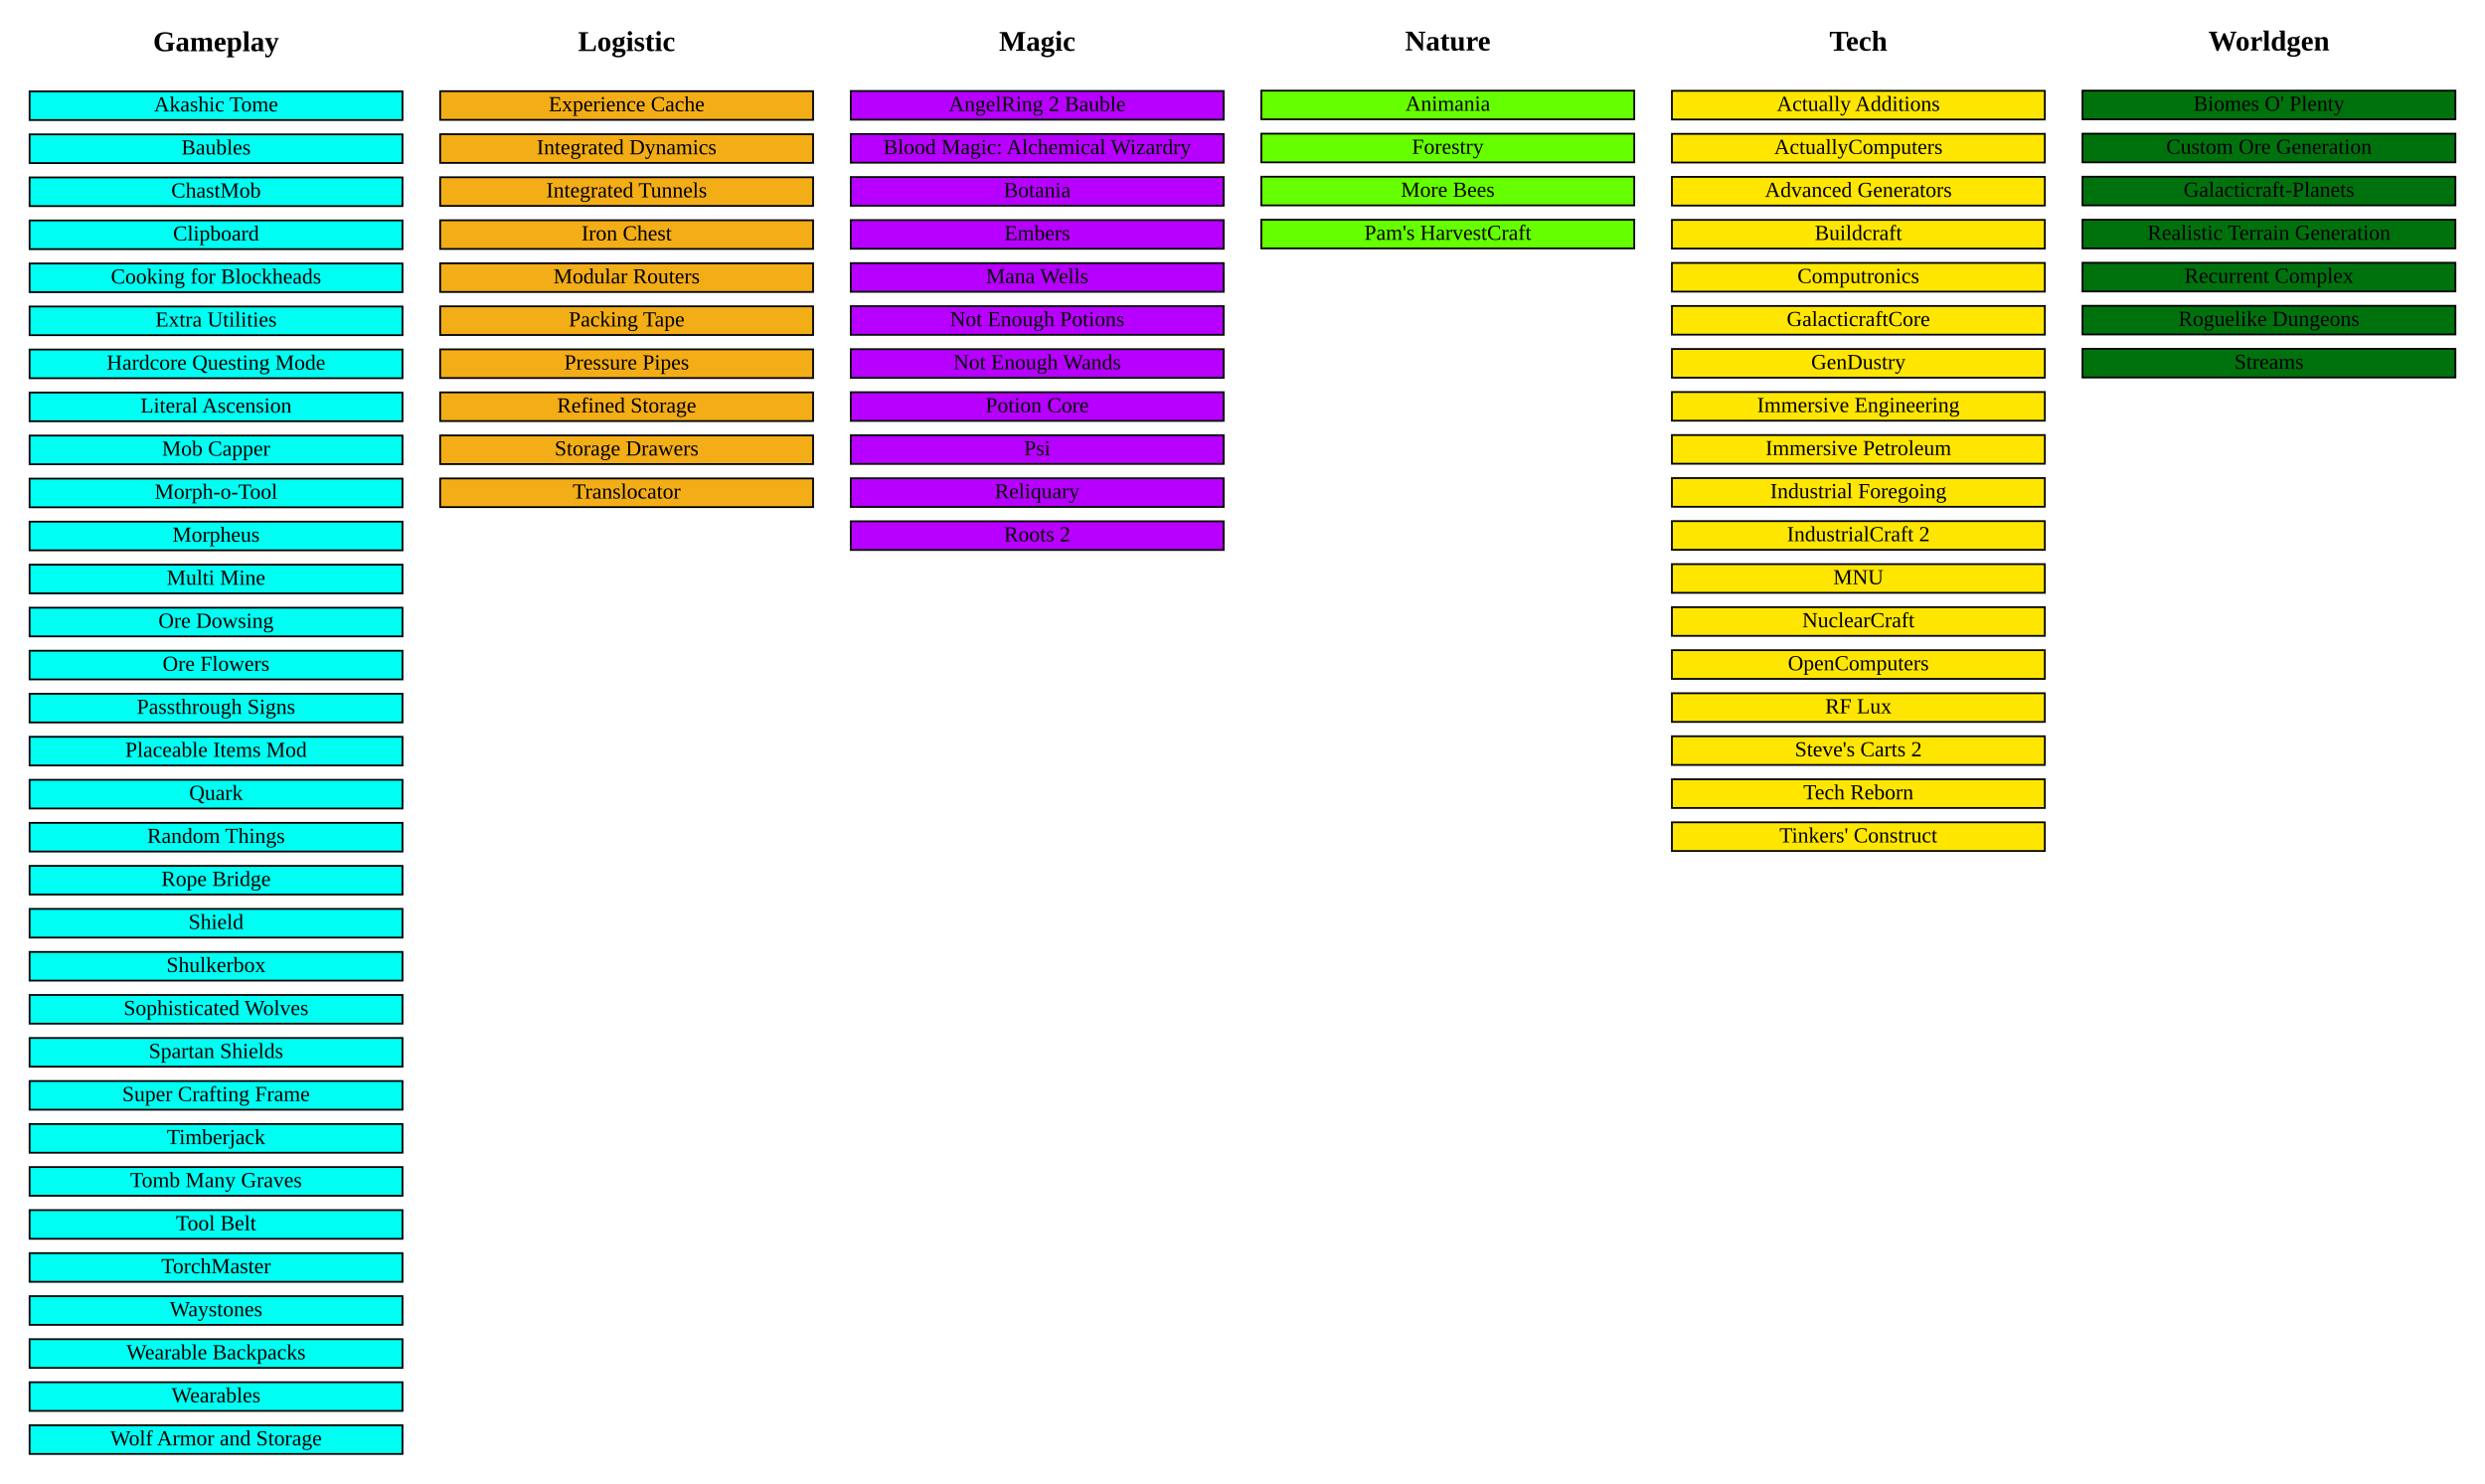
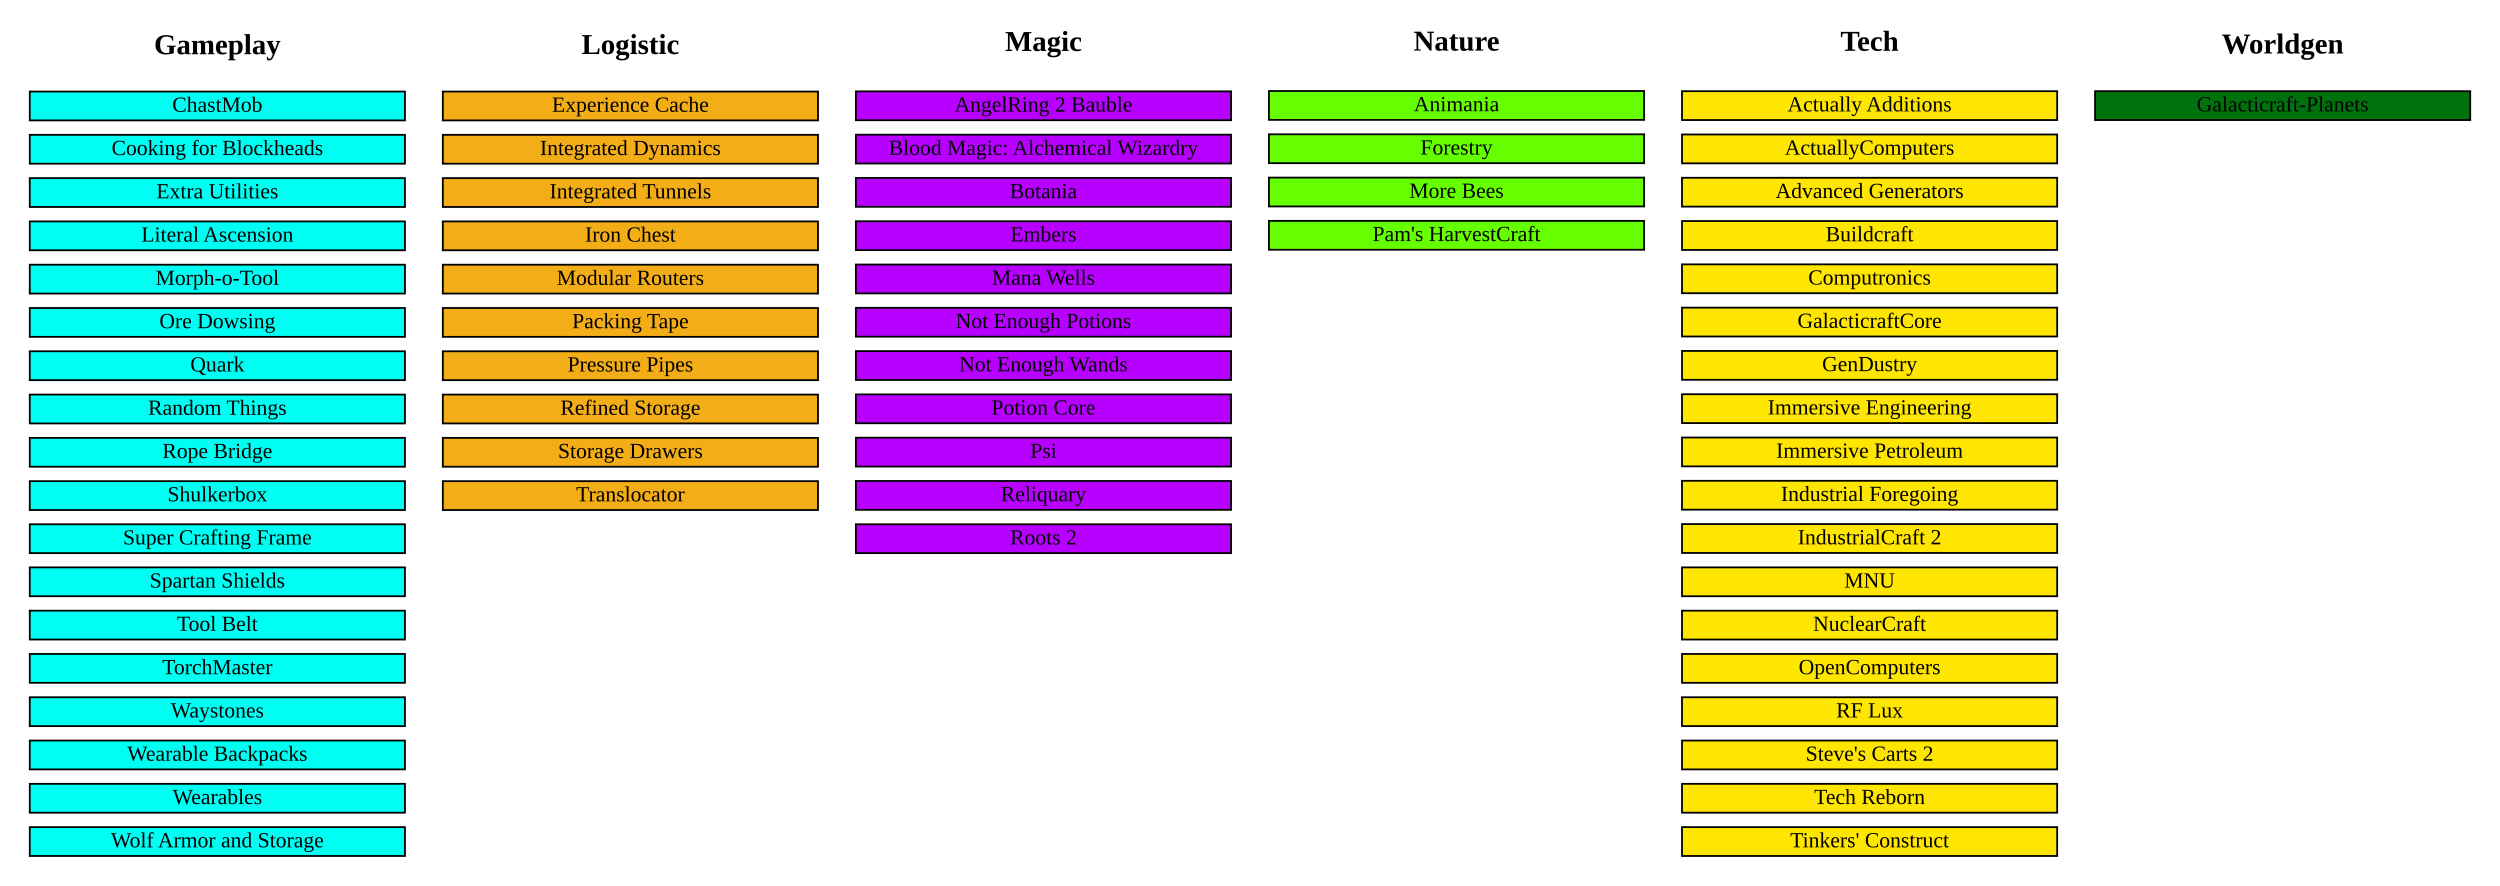
- <svg xmlns="http://www.w3.org/2000/svg" width="1386" height="827.45" version="1.1" id="svg1190">
+ <svg xmlns="http://www.w3.org/2000/svg" width="1386" height="491.056" version="1.1" id="svg1190">
  <defs id="defs1194" />
-   <g name="Gameplay" transform="translate(16.5,18.94999)" id="g350">
-     <text x="104" y="16" font-size="16px" font-weight="bold" dy="-0.4em" id="text156" style="font-weight:bold;font-size:16px;text-anchor:middle">Gameplay</text>
-     <g transform="translate(0,32)" id="g162">
-       <rect x="0" y="0" width="208" height="16" id="rect158" style="fill:#00fff3;stroke:#000000" />
-       <text x="104" y="16" font-size="12px" dy="-0.4em" id="text160" style="font-size:12px;text-anchor:middle">Akashic Tome</text>
-     </g>
-     <g transform="translate(0,56)" id="g168">
-       <rect x="0" y="0" width="208" height="16" id="rect164" style="fill:#00fff3;stroke:#000000" />
-       <text x="104" y="16" font-size="12px" dy="-0.4em" id="text166" style="font-size:12px;text-anchor:middle">Baubles</text>
-     </g>
-     <g transform="translate(0,80)" id="g174">
-       <rect x="0" y="0" width="208" height="16" id="rect170" style="fill:#00fff3;stroke:#000000" />
-       <text x="104" y="16" font-size="12px" dy="-0.4em" id="text172" style="font-size:12px;text-anchor:middle">ChastMob</text>
-     </g>
-     <g transform="translate(0,104)" id="g180">
-       <rect x="0" y="0" width="208" height="16" id="rect176" style="fill:#00fff3;stroke:#000000" />
-       <text x="104" y="16" font-size="12px" dy="-0.4em" id="text178" style="font-size:12px;text-anchor:middle">Clipboard</text>
-     </g>
-     <g transform="translate(0,128)" id="g186">
-       <rect x="0" y="0" width="208" height="16" id="rect182" style="fill:#00fff3;stroke:#000000" />
-       <text x="104" y="16" font-size="12px" dy="-0.4em" id="text184" style="font-size:12px;text-anchor:middle">Cooking for Blockheads</text>
-     </g>
-     <g transform="translate(0,152)" id="g192">
-       <rect x="0" y="0" width="208" height="16" id="rect188" style="fill:#00fff3;stroke:#000000" />
-       <text x="104" y="16" font-size="12px" dy="-0.4em" id="text190" style="font-size:12px;text-anchor:middle">Extra Utilities</text>
-     </g>
-     <g transform="translate(0,176)" id="g198">
-       <rect x="0" y="0" width="208" height="16" id="rect194" style="fill:#00fff3;stroke:#000000" />
-       <text x="104" y="16" font-size="12px" dy="-0.4em" id="text196" style="font-size:12px;text-anchor:middle">Hardcore Questing Mode</text>
-     </g>
-     <g transform="translate(0,200)" id="g204">
-       <rect x="0" y="0" width="208" height="16" id="rect200" style="fill:#00fff3;stroke:#000000" />
-       <text x="104" y="16" font-size="12px" dy="-0.4em" id="text202" style="font-size:12px;text-anchor:middle">Literal Ascension</text>
-     </g>
-     <g transform="translate(0,224)" id="g210">
-       <rect x="0" y="0" width="208" height="16" id="rect206" style="fill:#00fff3;stroke:#000000" />
-       <text x="104" y="16" font-size="12px" dy="-0.4em" id="text208" style="font-size:12px;text-anchor:middle">Mob Capper</text>
-     </g>
-     <g transform="translate(0,248)" id="g216">
-       <rect x="0" y="0" width="208" height="16" id="rect212" style="fill:#00fff3;stroke:#000000" />
-       <text x="104" y="16" font-size="12px" dy="-0.4em" id="text214" style="font-size:12px;text-anchor:middle">Morph-o-Tool</text>
-     </g>
-     <g transform="translate(0,272)" id="g222">
-       <rect x="0" y="0" width="208" height="16" id="rect218" style="fill:#00fff3;stroke:#000000" />
-       <text x="104" y="16" font-size="12px" dy="-0.4em" id="text220" style="font-size:12px;text-anchor:middle">Morpheus</text>
-     </g>
-     <g transform="translate(0,296)" id="g228">
-       <rect x="0" y="0" width="208" height="16" id="rect224" style="fill:#00fff3;stroke:#000000" />
-       <text x="104" y="16" font-size="12px" dy="-0.4em" id="text226" style="font-size:12px;text-anchor:middle">Multi Mine</text>
-     </g>
-     <g transform="translate(0,320)" id="g234">
-       <rect x="0" y="0" width="208" height="16" id="rect230" style="fill:#00fff3;stroke:#000000" />
-       <text x="104" y="16" font-size="12px" dy="-0.4em" id="text232" style="font-size:12px;text-anchor:middle">Ore Dowsing</text>
-     </g>
-     <g transform="translate(0,344)" id="g240">
-       <rect x="0" y="0" width="208" height="16" id="rect236" style="fill:#00fff3;stroke:#000000" />
-       <text x="104" y="16" font-size="12px" dy="-0.4em" id="text238" style="font-size:12px;text-anchor:middle">Ore Flowers</text>
-     </g>
-     <g transform="translate(0,368)" id="g246">
-       <rect x="0" y="0" width="208" height="16" id="rect242" style="fill:#00fff3;stroke:#000000" />
-       <text x="104" y="16" font-size="12px" dy="-0.4em" id="text244" style="font-size:12px;text-anchor:middle">Passthrough Signs</text>
-     </g>
-     <g transform="translate(0,392)" id="g252">
-       <rect x="0" y="0" width="208" height="16" id="rect248" style="fill:#00fff3;stroke:#000000" />
-       <text x="104" y="16" font-size="12px" dy="-0.4em" id="text250" style="font-size:12px;text-anchor:middle">Placeable Items Mod</text>
-     </g>
-     <g transform="translate(0,416)" id="g258">
-       <rect x="0" y="0" width="208" height="16" id="rect254" style="fill:#00fff3;stroke:#000000" />
-       <text x="104" y="16" font-size="12px" dy="-0.4em" id="text256" style="font-size:12px;text-anchor:middle">Quark</text>
-     </g>
-     <g transform="translate(0,440)" id="g264">
-       <rect x="0" y="0" width="208" height="16" id="rect260" style="fill:#00fff3;stroke:#000000" />
-       <text x="104" y="16" font-size="12px" dy="-0.4em" id="text262" style="font-size:12px;text-anchor:middle">Random Things</text>
-     </g>
-     <g transform="translate(0,464)" id="g270">
-       <rect x="0" y="0" width="208" height="16" id="rect266" style="fill:#00fff3;stroke:#000000" />
-       <text x="104" y="16" font-size="12px" dy="-0.4em" id="text268" style="font-size:12px;text-anchor:middle">Rope Bridge</text>
-     </g>
-     <g transform="translate(0,488)" id="g276">
-       <rect x="0" y="0" width="208" height="16" id="rect272" style="fill:#00fff3;stroke:#000000" />
-       <text x="104" y="16" font-size="12px" dy="-0.4em" id="text274" style="font-size:12px;text-anchor:middle">Shield</text>
-     </g>
-     <g transform="translate(0,512)" id="g282">
-       <rect x="0" y="0" width="208" height="16" id="rect278" style="fill:#00fff3;stroke:#000000" />
-       <text x="104" y="16" font-size="12px" dy="-0.4em" id="text280" style="font-size:12px;text-anchor:middle">Shulkerbox</text>
-     </g>
-     <g transform="translate(0,536)" id="g288">
-       <rect x="0" y="0" width="208" height="16" id="rect284" style="fill:#00fff3;stroke:#000000" />
-       <text x="104" y="16" font-size="12px" dy="-0.4em" id="text286" style="font-size:12px;text-anchor:middle">Sophisticated Wolves</text>
-     </g>
-     <g transform="translate(0,560)" id="g294">
-       <rect x="0" y="0" width="208" height="16" id="rect290" style="fill:#00fff3;stroke:#000000" />
-       <text x="104" y="16" font-size="12px" dy="-0.4em" id="text292" style="font-size:12px;text-anchor:middle">Spartan Shields</text>
-     </g>
-     <g transform="translate(0,584)" id="g300">
-       <rect x="0" y="0" width="208" height="16" id="rect296" style="fill:#00fff3;stroke:#000000" />
-       <text x="104" y="16" font-size="12px" dy="-0.4em" id="text298" style="font-size:12px;text-anchor:middle">Super Crafting Frame</text>
-     </g>
-     <g transform="translate(0,608)" id="g306">
-       <rect x="0" y="0" width="208" height="16" id="rect302" style="fill:#00fff3;stroke:#000000" />
-       <text x="104" y="16" font-size="12px" dy="-0.4em" id="text304" style="font-size:12px;text-anchor:middle">Timberjack</text>
-     </g>
-     <g transform="translate(0,632)" id="g312">
-       <rect x="0" y="0" width="208" height="16" id="rect308" style="fill:#00fff3;stroke:#000000" />
-       <text x="104" y="16" font-size="12px" dy="-0.4em" id="text310" style="font-size:12px;text-anchor:middle">Tomb Many Graves</text>
-     </g>
-     <g transform="translate(0,656)" id="g318">
-       <rect x="0" y="0" width="208" height="16" id="rect314" style="fill:#00fff3;stroke:#000000" />
-       <text x="104" y="16" font-size="12px" dy="-0.4em" id="text316" style="font-size:12px;text-anchor:middle">Tool Belt</text>
-     </g>
-     <g transform="translate(0,680)" id="g324">
-       <rect x="0" y="0" width="208" height="16" id="rect320" style="fill:#00fff3;stroke:#000000" />
-       <text x="104" y="16" font-size="12px" dy="-0.4em" id="text322" style="font-size:12px;text-anchor:middle">TorchMaster</text>
-     </g>
-     <g transform="translate(0,704)" id="g330">
-       <rect x="0" y="0" width="208" height="16" id="rect326" style="fill:#00fff3;stroke:#000000" />
-       <text x="104" y="16" font-size="12px" dy="-0.4em" id="text328" style="font-size:12px;text-anchor:middle">Waystones</text>
-     </g>
-     <g transform="translate(0,728)" id="g336">
-       <rect x="0" y="0" width="208" height="16" id="rect332" style="fill:#00fff3;stroke:#000000" />
-       <text x="104" y="16" font-size="12px" dy="-0.4em" id="text334" style="font-size:12px;text-anchor:middle">Wearable Backpacks</text>
-     </g>
-     <g transform="translate(0,752)" id="g342">
-       <rect x="0" y="0" width="208" height="16" id="rect338" style="fill:#00fff3;stroke:#000000" />
-       <text x="104" y="16" font-size="12px" dy="-0.4em" id="text340" style="font-size:12px;text-anchor:middle">Wearables</text>
-     </g>
-     <g transform="translate(0,776)" id="g348">
-       <rect x="0" y="0" width="208" height="16" id="rect344" style="fill:#00fff3;stroke:#000000" />
-       <text x="104" y="16" font-size="12px" dy="-0.4em" id="text346" style="font-size:12px;text-anchor:middle">Wolf Armor and Storage</text>
-     </g>
-   </g>
-   <g name="Logistic" transform="translate(245.5,18.85154)" id="g882">
-     <text x="104" y="16" font-size="16px" font-weight="bold" dy="-0.4em" id="text820" style="font-weight:bold;font-size:16px;text-anchor:middle">Logistic</text>
-     <g transform="translate(0,32)" id="g826">
-       <rect x="0" y="0" width="208" height="16" id="rect822" style="fill:#f3ad16;stroke:#000000" />
-       <text x="104" y="16" font-size="12px" dy="-0.4em" id="text824" style="font-size:12px;text-anchor:middle">Experience Cache</text>
-     </g>
-     <g transform="translate(0,56)" id="g832">
-       <rect x="0" y="0" width="208" height="16" id="rect828" style="fill:#f3ad16;stroke:#000000" />
-       <text x="104" y="16" font-size="12px" dy="-0.4em" id="text830" style="font-size:12px;text-anchor:middle">Integrated Dynamics</text>
-     </g>
-     <g transform="translate(0,80)" id="g838">
-       <rect x="0" y="0" width="208" height="16" id="rect834" style="fill:#f3ad16;stroke:#000000" />
-       <text x="104" y="16" font-size="12px" dy="-0.4em" id="text836" style="font-size:12px;text-anchor:middle">Integrated Tunnels</text>
-     </g>
-     <g transform="translate(0,104)" id="g844">
-       <rect x="0" y="0" width="208" height="16" id="rect840" style="fill:#f3ad16;stroke:#000000" />
-       <text x="104" y="16" font-size="12px" dy="-0.4em" id="text842" style="font-size:12px;text-anchor:middle">Iron Chest</text>
-     </g>
-     <g transform="translate(0,128)" id="g850">
-       <rect x="0" y="0" width="208" height="16" id="rect846" style="fill:#f3ad16;stroke:#000000" />
-       <text x="104" y="16" font-size="12px" dy="-0.4em" id="text848" style="font-size:12px;text-anchor:middle">Modular Routers</text>
-     </g>
-     <g transform="translate(0,152)" id="g856">
-       <rect x="0" y="0" width="208" height="16" id="rect852" style="fill:#f3ad16;stroke:#000000" />
-       <text x="104" y="16" font-size="12px" dy="-0.4em" id="text854" style="font-size:12px;text-anchor:middle">Packing Tape</text>
-     </g>
-     <g transform="translate(0,176)" id="g862">
-       <rect x="0" y="0" width="208" height="16" id="rect858" style="fill:#f3ad16;stroke:#000000" />
-       <text x="104" y="16" font-size="12px" dy="-0.4em" id="text860" style="font-size:12px;text-anchor:middle">Pressure Pipes</text>
-     </g>
-     <g transform="translate(0,200)" id="g868">
-       <rect x="0" y="0" width="208" height="16" id="rect864" style="fill:#f3ad16;stroke:#000000" />
-       <text x="104" y="16" font-size="12px" dy="-0.4em" id="text866" style="font-size:12px;text-anchor:middle">Refined Storage</text>
-     </g>
-     <g transform="translate(0,224)" id="g874">
-       <rect x="0" y="0" width="208" height="16" id="rect870" style="fill:#f3ad16;stroke:#000000" />
-       <text x="104" y="16" font-size="12px" dy="-0.4em" id="text872" style="font-size:12px;text-anchor:middle">Storage Drawers</text>
-     </g>
-     <g transform="translate(0,248)" id="g880">
-       <rect x="0" y="0" width="208" height="16" id="rect876" style="fill:#f3ad16;stroke:#000000" />
-       <text x="104" y="16" font-size="12px" dy="-0.4em" id="text878" style="font-size:12px;text-anchor:middle">Translocator</text>
-     </g>
-   </g>
-   <g name="Magic" transform="translate(474.5,18.75315)" id="g952">
+   <text style="font-weight:bold;font-size:16px;text-anchor:middle" id="text156" dy="-4.8" font-weight="bold" font-size="16px" y="34.852" x="120.5">Gameplay</text>
+   <g id="g174" transform="translate(16.5,50.75309)">
+     <rect style="fill:#00fff3;stroke:#000000" id="rect170" height="16" width="208" y="0" x="0" />
+     <text style="font-size:12px;text-anchor:middle" id="text172" dy="-0.4em" font-size="12px" y="16" x="104">ChastMob</text>
+   </g>
+   <g id="g186" transform="translate(16.5,74.75309)">
+     <rect style="fill:#00fff3;stroke:#000000" id="rect182" height="16" width="208" y="0" x="0" />
+     <text style="font-size:12px;text-anchor:middle" id="text184" dy="-0.4em" font-size="12px" y="16" x="104">Cooking for Blockheads</text>
+   </g>
+   <g id="g192" transform="translate(16.5,98.75309)">
+     <rect style="fill:#00fff3;stroke:#000000" id="rect188" height="16" width="208" y="0" x="0" />
+     <text style="font-size:12px;text-anchor:middle" id="text190" dy="-0.4em" font-size="12px" y="16" x="104">Extra Utilities</text>
+   </g>
+   <g id="g204" transform="translate(16.5,122.7531)">
+     <rect style="fill:#00fff3;stroke:#000000" id="rect200" height="16" width="208" y="0" x="0" />
+     <text style="font-size:12px;text-anchor:middle" id="text202" dy="-0.4em" font-size="12px" y="16" x="104">Literal Ascension</text>
+   </g>
+   <g id="g216" transform="translate(16.5,146.7531)">
+     <rect style="fill:#00fff3;stroke:#000000" id="rect212" height="16" width="208" y="0" x="0" />
+     <text style="font-size:12px;text-anchor:middle" id="text214" dy="-0.4em" font-size="12px" y="16" x="104">Morph-o-Tool</text>
+   </g>
+   <g id="g234" transform="translate(16.5,170.7531)">
+     <rect style="fill:#00fff3;stroke:#000000" id="rect230" height="16" width="208" y="0" x="0" />
+     <text style="font-size:12px;text-anchor:middle" id="text232" dy="-0.4em" font-size="12px" y="16" x="104">Ore Dowsing</text>
+   </g>
+   <g id="g258" transform="translate(16.5,194.7531)">
+     <rect style="fill:#00fff3;stroke:#000000" id="rect254" height="16" width="208" y="0" x="0" />
+     <text style="font-size:12px;text-anchor:middle" id="text256" dy="-0.4em" font-size="12px" y="16" x="104">Quark</text>
+   </g>
+   <g id="g264" transform="translate(16.5,218.7531)">
+     <rect style="fill:#00fff3;stroke:#000000" id="rect260" height="16" width="208" y="0" x="0" />
+     <text style="font-size:12px;text-anchor:middle" id="text262" dy="-0.4em" font-size="12px" y="16" x="104">Random Things</text>
+   </g>
+   <g id="g270" transform="translate(16.5,242.7531)">
+     <rect style="fill:#00fff3;stroke:#000000" id="rect266" height="16" width="208" y="0" x="0" />
+     <text style="font-size:12px;text-anchor:middle" id="text268" dy="-0.4em" font-size="12px" y="16" x="104">Rope Bridge</text>
+   </g>
+   <g id="g282" transform="translate(16.5,266.7531)">
+     <rect style="fill:#00fff3;stroke:#000000" id="rect278" height="16" width="208" y="0" x="0" />
+     <text style="font-size:12px;text-anchor:middle" id="text280" dy="-0.4em" font-size="12px" y="16" x="104">Shulkerbox</text>
+   </g>
+   <g id="g294" transform="translate(16.5,314.5562)">
+     <rect style="fill:#00fff3;stroke:#000000" id="rect290" height="16" width="208" y="0" x="0" />
+     <text style="font-size:12px;text-anchor:middle" id="text292" dy="-0.4em" font-size="12px" y="16" x="104">Spartan Shields</text>
+   </g>
+   <g id="g300" transform="translate(16.5,290.6547)">
+     <rect style="fill:#00fff3;stroke:#000000" id="rect296" height="16" width="208" y="0" x="0" />
+     <text style="font-size:12px;text-anchor:middle" id="text298" dy="-0.4em" font-size="12px" y="16" x="104">Super Crafting Frame</text>
+   </g>
+   <g id="g318" transform="translate(16.5,338.5562)">
+     <rect style="fill:#00fff3;stroke:#000000" id="rect314" height="16" width="208" y="0" x="0" />
+     <text style="font-size:12px;text-anchor:middle" id="text316" dy="-0.4em" font-size="12px" y="16" x="104">Tool Belt</text>
+   </g>
+   <g id="g324" transform="translate(16.5,362.5562)">
+     <rect style="fill:#00fff3;stroke:#000000" id="rect320" height="16" width="208" y="0" x="0" />
+     <text style="font-size:12px;text-anchor:middle" id="text322" dy="-0.4em" font-size="12px" y="16" x="104">TorchMaster</text>
+   </g>
+   <g id="g330" transform="translate(16.5,386.5562)">
+     <rect style="fill:#00fff3;stroke:#000000" id="rect326" height="16" width="208" y="0" x="0" />
+     <text style="font-size:12px;text-anchor:middle" id="text328" dy="-0.4em" font-size="12px" y="16" x="104">Waystones</text>
+   </g>
+   <g id="g336" transform="translate(16.5,410.5562)">
+     <rect style="fill:#00fff3;stroke:#000000" id="rect332" height="16" width="208" y="0" x="0" />
+     <text style="font-size:12px;text-anchor:middle" id="text334" dy="-0.4em" font-size="12px" y="16" x="104">Wearable Backpacks</text>
+   </g>
+   <g id="g342" transform="translate(16.5,434.5562)">
+     <rect style="fill:#00fff3;stroke:#000000" id="rect338" height="16" width="208" y="0" x="0" />
+     <text style="font-size:12px;text-anchor:middle" id="text340" dy="-0.4em" font-size="12px" y="16" x="104">Wearables</text>
+   </g>
+   <g id="g348" transform="translate(16.5,458.5562)">
+     <rect style="fill:#00fff3;stroke:#000000" id="rect344" height="16" width="208" y="0" x="0" />
+     <text style="font-size:12px;text-anchor:middle" id="text346" dy="-0.4em" font-size="12px" y="16" x="104">Wolf Armor and Storage</text>
+   </g>
+   <text style="font-weight:bold;font-size:16px;text-anchor:middle" id="text820" dy="-4.8" font-weight="bold" font-size="16px" y="34.753" x="349.5">Logistic</text>
+   <g id="g826" transform="translate(245.5,50.75309)">
+     <rect style="fill:#f3ad16;stroke:#000000" id="rect822" height="16" width="208" y="0" x="0" />
+     <text style="font-size:12px;text-anchor:middle" id="text824" dy="-0.4em" font-size="12px" y="16" x="104">Experience Cache</text>
+   </g>
+   <g id="g832" transform="translate(245.5,74.75309)">
+     <rect style="fill:#f3ad16;stroke:#000000" id="rect828" height="16" width="208" y="0" x="0" />
+     <text style="font-size:12px;text-anchor:middle" id="text830" dy="-0.4em" font-size="12px" y="16" x="104">Integrated Dynamics</text>
+   </g>
+   <g id="g838" transform="translate(245.5,98.75309)">
+     <rect style="fill:#f3ad16;stroke:#000000" id="rect834" height="16" width="208" y="0" x="0" />
+     <text style="font-size:12px;text-anchor:middle" id="text836" dy="-0.4em" font-size="12px" y="16" x="104">Integrated Tunnels</text>
+   </g>
+   <g id="g844" transform="translate(245.5,122.7531)">
+     <rect style="fill:#f3ad16;stroke:#000000" id="rect840" height="16" width="208" y="0" x="0" />
+     <text style="font-size:12px;text-anchor:middle" id="text842" dy="-0.4em" font-size="12px" y="16" x="104">Iron Chest</text>
+   </g>
+   <g id="g850" transform="translate(245.5,146.7531)">
+     <rect style="fill:#f3ad16;stroke:#000000" id="rect846" height="16" width="208" y="0" x="0" />
+     <text style="font-size:12px;text-anchor:middle" id="text848" dy="-0.4em" font-size="12px" y="16" x="104">Modular Routers</text>
+   </g>
+   <g id="g856" transform="translate(245.5,170.7531)">
+     <rect style="fill:#f3ad16;stroke:#000000" id="rect852" height="16" width="208" y="0" x="0" />
+     <text style="font-size:12px;text-anchor:middle" id="text854" dy="-0.4em" font-size="12px" y="16" x="104">Packing Tape</text>
+   </g>
+   <g id="g862" transform="translate(245.5,194.7531)">
+     <rect style="fill:#f3ad16;stroke:#000000" id="rect858" height="16" width="208" y="0" x="0" />
+     <text style="font-size:12px;text-anchor:middle" id="text860" dy="-0.4em" font-size="12px" y="16" x="104">Pressure Pipes</text>
+   </g>
+   <g id="g868" transform="translate(245.5,218.7531)">
+     <rect style="fill:#f3ad16;stroke:#000000" id="rect864" height="16" width="208" y="0" x="0" />
+     <text style="font-size:12px;text-anchor:middle" id="text866" dy="-0.4em" font-size="12px" y="16" x="104">Refined Storage</text>
+   </g>
+   <g id="g874" transform="translate(245.5,242.7531)">
+     <rect style="fill:#f3ad16;stroke:#000000" id="rect870" height="16" width="208" y="0" x="0" />
+     <text style="font-size:12px;text-anchor:middle" id="text872" dy="-0.4em" font-size="12px" y="16" x="104">Storage Drawers</text>
+   </g>
+   <g id="g880" transform="translate(245.5,266.7531)">
+     <rect style="fill:#f3ad16;stroke:#000000" id="rect876" height="16" width="208" y="0" x="0" />
+     <text style="font-size:12px;text-anchor:middle" id="text878" dy="-0.4em" font-size="12px" y="16" x="104">Translocator</text>
+   </g>
+   <g name="Magic" transform="translate(474.5,18.6547)" id="g952">
    <text x="104" y="16" font-size="16px" font-weight="bold" dy="-0.4em" id="text884" style="font-weight:bold;font-size:16px;text-anchor:middle">Magic</text>
    <g transform="translate(0,32)" id="g890">
      <rect x="0" y="0" width="208" height="16" id="rect886" style="fill:#b700ff;stroke:#000000" />
      <text x="104" y="16" font-size="12px" dy="-0.4em" id="text888" style="font-size:12px;text-anchor:middle">AngelRing 2 Bauble</text>
    </g>
    <g transform="translate(0,56)" id="g896">
      <rect x="0" y="0" width="208" height="16" id="rect892" style="fill:#b700ff;stroke:#000000" />
      <text x="104" y="16" font-size="12px" dy="-0.4em" id="text894" style="font-size:12px;text-anchor:middle">Blood Magic: Alchemical Wizardry</text>
    </g>
    <g transform="translate(0,80)" id="g902">
      <rect x="0" y="0" width="208" height="16" id="rect898" style="fill:#b700ff;stroke:#000000" />
      <text x="104" y="16" font-size="12px" dy="-0.4em" id="text900" style="font-size:12px;text-anchor:middle">Botania</text>
    </g>
    <g transform="translate(0,104)" id="g908">
      <rect x="0" y="0" width="208" height="16" id="rect904" style="fill:#b700ff;stroke:#000000" />
      <text x="104" y="16" font-size="12px" dy="-0.4em" id="text906" style="font-size:12px;text-anchor:middle">Embers</text>
    </g>
    <g transform="translate(0,128)" id="g914">
      <rect x="0" y="0" width="208" height="16" id="rect910" style="fill:#b700ff;stroke:#000000" />
      <text x="104" y="16" font-size="12px" dy="-0.4em" id="text912" style="font-size:12px;text-anchor:middle">Mana Wells</text>
    </g>
    <g transform="translate(0,152)" id="g920">
      <rect x="0" y="0" width="208" height="16" id="rect916" style="fill:#b700ff;stroke:#000000" />
      <text x="104" y="16" font-size="12px" dy="-0.4em" id="text918" style="font-size:12px;text-anchor:middle">Not Enough Potions</text>
    </g>
    <g transform="translate(0,176)" id="g926">
      <rect x="0" y="0" width="208" height="16" id="rect922" style="fill:#b700ff;stroke:#000000" />
      <text x="104" y="16" font-size="12px" dy="-0.4em" id="text924" style="font-size:12px;text-anchor:middle">Not Enough Wands</text>
    </g>
    <g transform="translate(0,200)" id="g932">
      <rect x="0" y="0" width="208" height="16" id="rect928" style="fill:#b700ff;stroke:#000000" />
      <text x="104" y="16" font-size="12px" dy="-0.4em" id="text930" style="font-size:12px;text-anchor:middle">Potion Core</text>
    </g>
    <g transform="translate(0,224)" id="g938">
      <rect x="0" y="0" width="208" height="16" id="rect934" style="fill:#b700ff;stroke:#000000" />
      <text x="104" y="16" font-size="12px" dy="-0.4em" id="text936" style="font-size:12px;text-anchor:middle">Psi</text>
    </g>
    <g transform="translate(0,248)" id="g944">
      <rect x="0" y="0" width="208" height="16" id="rect940" style="fill:#b700ff;stroke:#000000" />
      <text x="104" y="16" font-size="12px" dy="-0.4em" id="text942" style="font-size:12px;text-anchor:middle">Reliquary</text>
    </g>
    <g transform="translate(0,272)" id="g950">
      <rect x="0" y="0" width="208" height="16" id="rect946" style="fill:#b700ff;stroke:#000000" />
      <text x="104" y="16" font-size="12px" dy="-0.4em" id="text948" style="font-size:12px;text-anchor:middle">Roots 2</text>
    </g>
  </g>
-   <g name="Nature" transform="translate(703.5,18.55625)" id="g1014">
+   <g name="Nature" transform="translate(703.5,18.4578)" id="g1014">
    <text x="104" y="16" font-size="16px" font-weight="bold" dy="-0.4em" id="text988" style="font-weight:bold;font-size:16px;text-anchor:middle">Nature</text>
    <g transform="translate(0,32)" id="g994">
      <rect x="0" y="0" width="208" height="16" id="rect990" style="fill:#66ff00;stroke:#000000" />
      <text x="104" y="16" font-size="12px" dy="-0.4em" id="text992" style="font-size:12px;text-anchor:middle">Animania</text>
    </g>
    <g transform="translate(0,56)" id="g1000">
      <rect x="0" y="0" width="208" height="16" id="rect996" style="fill:#66ff00;stroke:#000000" />
      <text x="104" y="16" font-size="12px" dy="-0.4em" id="text998" style="font-size:12px;text-anchor:middle">Forestry</text>
    </g>
    <g transform="translate(0,80)" id="g1006">
      <rect x="0" y="0" width="208" height="16" id="rect1002" style="fill:#66ff00;stroke:#000000" />
      <text x="104" y="16" font-size="12px" dy="-0.4em" id="text1004" style="font-size:12px;text-anchor:middle">More Bees</text>
    </g>
    <g transform="translate(0,104)" id="g1012">
      <rect x="0" y="0" width="208" height="16" id="rect1008" style="fill:#66ff00;stroke:#000000" />
      <text x="104" y="16" font-size="12px" dy="-0.4em" id="text1010" style="font-size:12px;text-anchor:middle">Pam's HarvestCraft</text>
    </g>
  </g>
-   <g name="Tech" transform="translate(932.5,18.6547)" id="g1126">
+   <g name="Tech" transform="translate(932.5,18.55625)" id="g1126">
    <text x="104" y="16" font-size="16px" font-weight="bold" dy="-0.4em" id="text1016" style="font-weight:bold;font-size:16px;text-anchor:middle">Tech</text>
    <g transform="translate(0,32)" id="g1022">
      <rect x="0" y="0" width="208" height="16" id="rect1018" style="fill:#ffe600;stroke:#000000" />
      <text x="104" y="16" font-size="12px" dy="-0.4em" id="text1020" style="font-size:12px;text-anchor:middle">Actually Additions</text>
    </g>
    <g transform="translate(0,56)" id="g1028">
      <rect x="0" y="0" width="208" height="16" id="rect1024" style="fill:#ffe600;stroke:#000000" />
      <text x="104" y="16" font-size="12px" dy="-0.4em" id="text1026" style="font-size:12px;text-anchor:middle">ActuallyComputers</text>
    </g>
    <g transform="translate(0,80)" id="g1034">
      <rect x="0" y="0" width="208" height="16" id="rect1030" style="fill:#ffe600;stroke:#000000" />
      <text x="104" y="16" font-size="12px" dy="-0.4em" id="text1032" style="font-size:12px;text-anchor:middle">Advanced Generators</text>
    </g>
    <g transform="translate(0,104)" id="g1040">
      <rect x="0" y="0" width="208" height="16" id="rect1036" style="fill:#ffe600;stroke:#000000" />
      <text x="104" y="16" font-size="12px" dy="-0.4em" id="text1038" style="font-size:12px;text-anchor:middle">Buildcraft</text>
    </g>
    <g transform="translate(0,128)" id="g1046">
      <rect x="0" y="0" width="208" height="16" id="rect1042" style="fill:#ffe600;stroke:#000000" />
      <text x="104" y="16" font-size="12px" dy="-0.4em" id="text1044" style="font-size:12px;text-anchor:middle">Computronics</text>
    </g>
    <g transform="translate(0,152)" id="g1052">
      <rect x="0" y="0" width="208" height="16" id="rect1048" style="fill:#ffe600;stroke:#000000" />
      <text x="104" y="16" font-size="12px" dy="-0.4em" id="text1050" style="font-size:12px;text-anchor:middle">GalacticraftCore</text>
    </g>
    <g transform="translate(0,176)" id="g1058">
      <rect x="0" y="0" width="208" height="16" id="rect1054" style="fill:#ffe600;stroke:#000000" />
      <text x="104" y="16" font-size="12px" dy="-0.4em" id="text1056" style="font-size:12px;text-anchor:middle">GenDustry</text>
    </g>
    <g transform="translate(0,200)" id="g1064">
      <rect x="0" y="0" width="208" height="16" id="rect1060" style="fill:#ffe600;stroke:#000000" />
      <text x="104" y="16" font-size="12px" dy="-0.4em" id="text1062" style="font-size:12px;text-anchor:middle">Immersive Engineering</text>
    </g>
    <g transform="translate(0,224)" id="g1070">
      <rect x="0" y="0" width="208" height="16" id="rect1066" style="fill:#ffe600;stroke:#000000" />
      <text x="104" y="16" font-size="12px" dy="-0.4em" id="text1068" style="font-size:12px;text-anchor:middle">Immersive Petroleum</text>
    </g>
    <g transform="translate(0,248)" id="g1076">
      <rect x="0" y="0" width="208" height="16" id="rect1072" style="fill:#ffe600;stroke:#000000" />
      <text x="104" y="16" font-size="12px" dy="-0.4em" id="text1074" style="font-size:12px;text-anchor:middle">Industrial Foregoing</text>
    </g>
    <g transform="translate(0,272)" id="g1082">
      <rect x="0" y="0" width="208" height="16" id="rect1078" style="fill:#ffe600;stroke:#000000" />
      <text x="104" y="16" font-size="12px" dy="-0.4em" id="text1080" style="font-size:12px;text-anchor:middle">IndustrialCraft 2</text>
    </g>
    <g transform="translate(0,296)" id="g1088">
      <rect x="0" y="0" width="208" height="16" id="rect1084" style="fill:#ffe600;stroke:#000000" />
      <text x="104" y="16" font-size="12px" dy="-0.4em" id="text1086" style="font-size:12px;text-anchor:middle">MNU</text>
    </g>
    <g transform="translate(0,320)" id="g1094">
      <rect x="0" y="0" width="208" height="16" id="rect1090" style="fill:#ffe600;stroke:#000000" />
      <text x="104" y="16" font-size="12px" dy="-0.4em" id="text1092" style="font-size:12px;text-anchor:middle">NuclearCraft</text>
    </g>
    <g transform="translate(0,344)" id="g1100">
      <rect x="0" y="0" width="208" height="16" id="rect1096" style="fill:#ffe600;stroke:#000000" />
      <text x="104" y="16" font-size="12px" dy="-0.4em" id="text1098" style="font-size:12px;text-anchor:middle">OpenComputers</text>
    </g>
    <g transform="translate(0,368)" id="g1106">
      <rect x="0" y="0" width="208" height="16" id="rect1102" style="fill:#ffe600;stroke:#000000" />
      <text x="104" y="16" font-size="12px" dy="-0.4em" id="text1104" style="font-size:12px;text-anchor:middle">RF Lux</text>
    </g>
    <g transform="translate(0,392)" id="g1112">
      <rect x="0" y="0" width="208" height="16" id="rect1108" style="fill:#ffe600;stroke:#000000" />
      <text x="104" y="16" font-size="12px" dy="-0.4em" id="text1110" style="font-size:12px;text-anchor:middle">Steve's Carts 2</text>
    </g>
    <g transform="translate(0,416)" id="g1118">
      <rect x="0" y="0" width="208" height="16" id="rect1114" style="fill:#ffe600;stroke:#000000" />
      <text x="104" y="16" font-size="12px" dy="-0.4em" id="text1116" style="font-size:12px;text-anchor:middle">Tech Reborn</text>
    </g>
    <g transform="translate(0,440)" id="g1124">
      <rect x="0" y="0" width="208" height="16" id="rect1120" style="fill:#ffe600;stroke:#000000" />
      <text x="104" y="16" font-size="12px" dy="-0.4em" id="text1122" style="font-size:12px;text-anchor:middle">Tinkers' Construct</text>
    </g>
  </g>
-   <g name="Worldgen" transform="translate(1161.5,18.55625)" id="g1188">
-     <text x="104" y="16" font-size="16px" font-weight="bold" dy="-0.4em" id="text1144" style="font-weight:bold;font-size:16px;text-anchor:middle">Worldgen</text>
-     <g transform="translate(0,32)" id="g1150">
-       <rect x="0" y="0" width="208" height="16" id="rect1146" style="fill:#00720d;stroke:#000000" />
-       <text x="104" y="16" font-size="12px" dy="-0.4em" id="text1148" style="font-size:12px;text-anchor:middle">Biomes O' Plenty</text>
-     </g>
-     <g transform="translate(0,56)" id="g1156">
-       <rect x="0" y="0" width="208" height="16" id="rect1152" style="fill:#00720d;stroke:#000000" />
-       <text x="104" y="16" font-size="12px" dy="-0.4em" id="text1154" style="font-size:12px;text-anchor:middle">Custom Ore Generation</text>
-     </g>
-     <g transform="translate(0,80)" id="g1162">
-       <rect x="0" y="0" width="208" height="16" id="rect1158" style="fill:#00720d;stroke:#000000" />
-       <text x="104" y="16" font-size="12px" dy="-0.4em" id="text1160" style="font-size:12px;text-anchor:middle">Galacticraft-Planets</text>
-     </g>
-     <g transform="translate(0,104)" id="g1168">
-       <rect x="0" y="0" width="208" height="16" id="rect1164" style="fill:#00720d;stroke:#000000" />
-       <text x="104" y="16" font-size="12px" dy="-0.4em" id="text1166" style="font-size:12px;text-anchor:middle">Realistic Terrain Generation</text>
-     </g>
-     <g transform="translate(0,128)" id="g1174">
-       <rect x="0" y="0" width="208" height="16" id="rect1170" style="fill:#00720d;stroke:#000000" />
-       <text x="104" y="16" font-size="12px" dy="-0.4em" id="text1172" style="font-size:12px;text-anchor:middle">Recurrent Complex</text>
-     </g>
-     <g transform="translate(0,152)" id="g1180">
-       <rect x="0" y="0" width="208" height="16" id="rect1176" style="fill:#00720d;stroke:#000000" />
-       <text x="104" y="16" font-size="12px" dy="-0.4em" id="text1178" style="font-size:12px;text-anchor:middle">Roguelike Dungeons</text>
-     </g>
-     <g transform="translate(0,176)" id="g1186">
-       <rect x="0" y="0" width="208" height="16" id="rect1182" style="fill:#00720d;stroke:#000000" />
-       <text x="104" y="16" font-size="12px" dy="-0.4em" id="text1184" style="font-size:12px;text-anchor:middle">Streams</text>
-     </g>
-   </g>
+   <text style="font-weight:bold;font-size:16px;text-anchor:middle" id="text1144" dy="-4.8" font-weight="bold" font-size="16px" y="34.458" x="1265.5">Worldgen</text>
+   <g id="g1162" transform="translate(1161.5,50.55625)">
+     <rect style="fill:#00720d;stroke:#000000" id="rect1158" height="16" width="208" y="0" x="0" />
+     <text style="font-size:12px;text-anchor:middle" id="text1160" dy="-0.4em" font-size="12px" y="16" x="104">Galacticraft-Planets</text>
+   </g>
+   <g id="g1186" transform="translate(1161.5,74.55625)" />
</svg>
